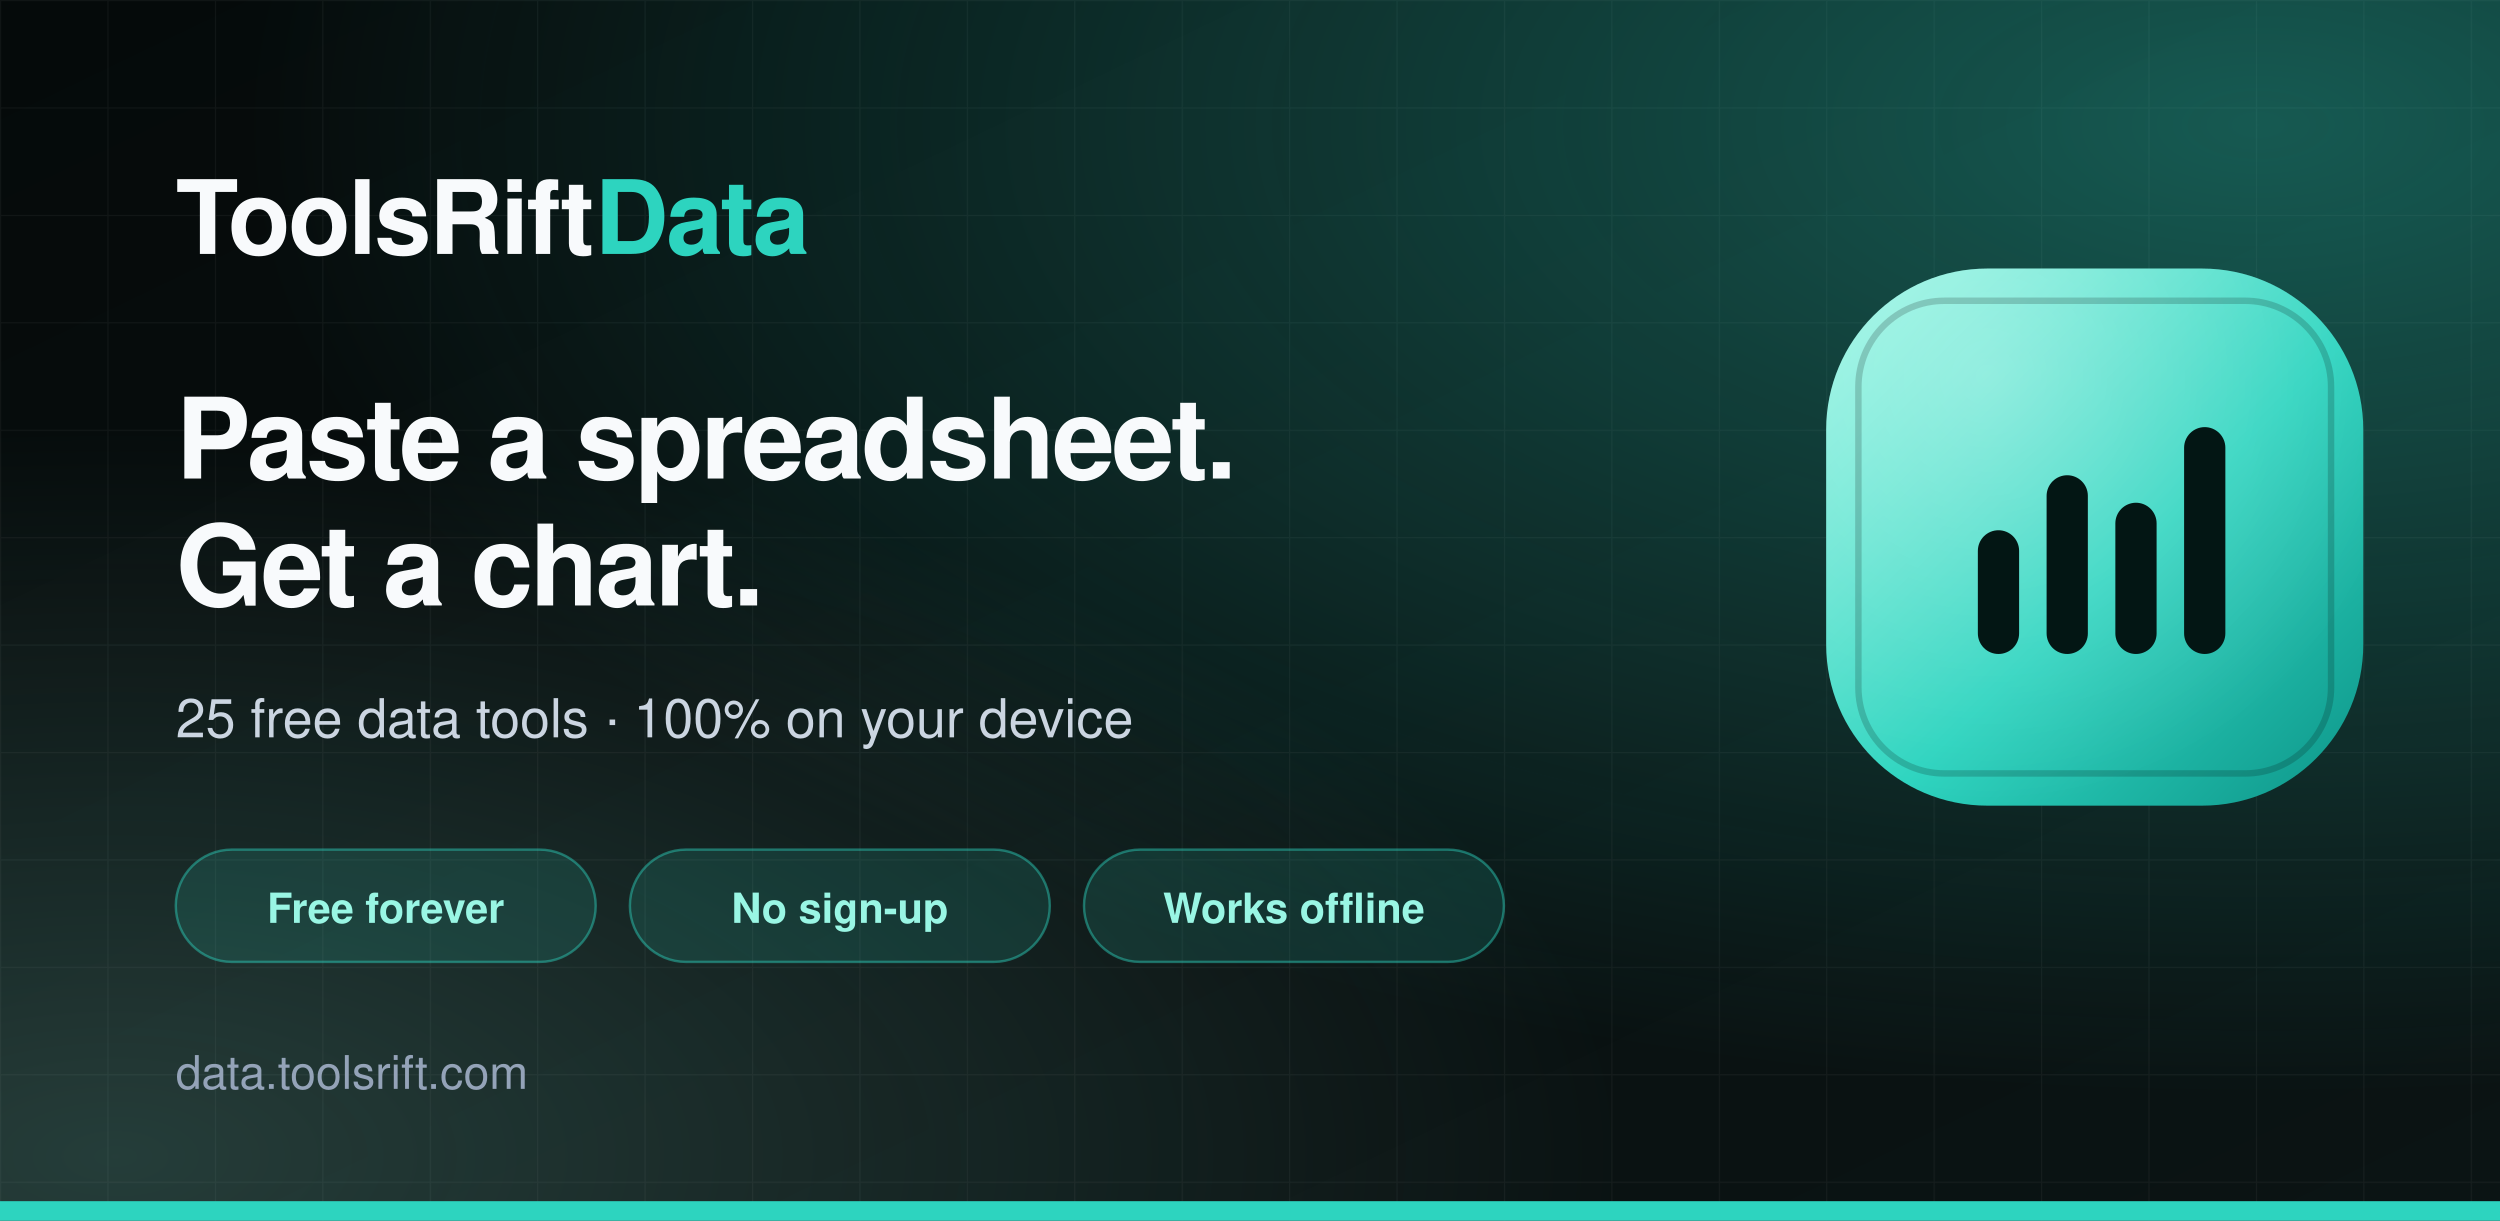
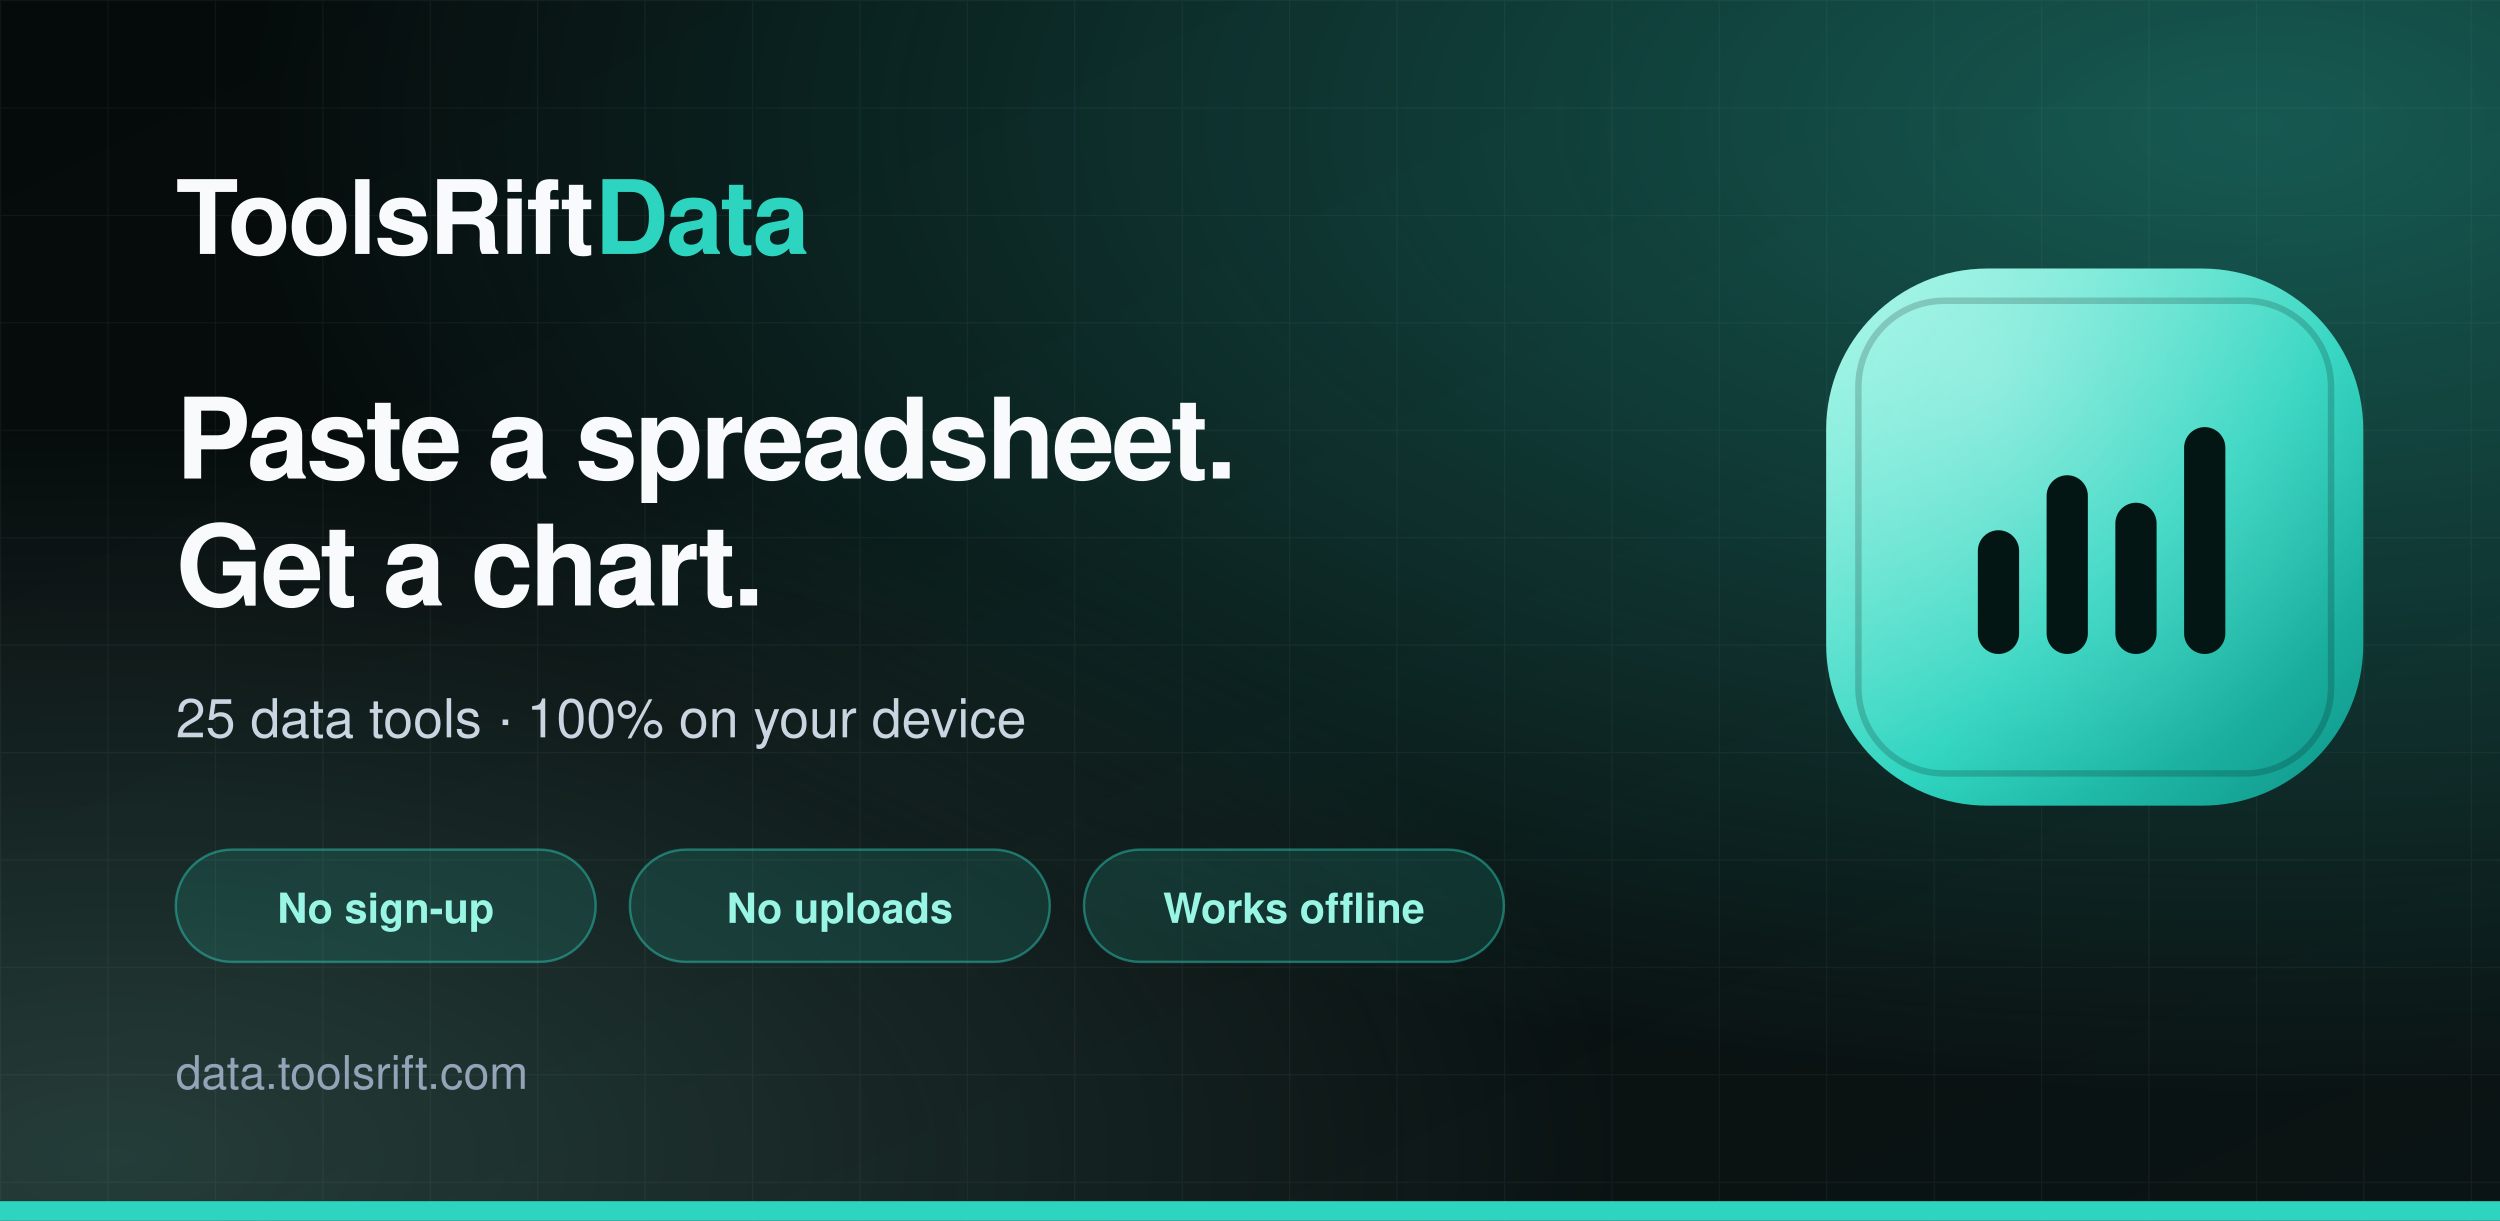
<svg xmlns="http://www.w3.org/2000/svg" viewBox="0 0 1024 500" width="1024" height="500">
  <defs>
    <linearGradient id="fbg" x1="0" y1="0" x2="1" y2="1">
      <stop offset="0" stop-color="#050A0A" />
      <stop offset="1" stop-color="#0B1414" />
    </linearGradient>
    <radialGradient id="fglow" cx="0.9" cy="0.1" r="0.8">
      <stop offset="0" stop-color="#2DD4BF" stop-opacity="0.38" />
      <stop offset="1" stop-color="#2DD4BF" stop-opacity="0" />
    </radialGradient>
    <radialGradient id="fglow2" cx="0.05" cy="0.95" r="0.6">
      <stop offset="0" stop-color="#99F6E4" stop-opacity="0.2" />
      <stop offset="1" stop-color="#99F6E4" stop-opacity="0" />
    </radialGradient>
    <pattern id="fgrid" width="44" height="44" patternUnits="userSpaceOnUse">
      <path d="M44 0H0v44" fill="none" stroke="#fff" stroke-opacity="0.045" />
    </pattern>
  </defs>
  <rect width="1024" height="500" fill="url(#fbg)" />
  <rect width="1024" height="500" fill="url(#fgrid)" />
  <rect width="1024" height="500" fill="url(#fglow)" />
  <rect width="1024" height="500" fill="url(#fglow2)" />
  <g transform="translate(748 110)">
    <defs>
      <linearGradient id="fg-g" x1="0" y1="0" x2="1" y2="1">
        <stop offset="0" stop-color="#99F6E4" />
        <stop offset="0.55" stop-color="#2DD4BF" />
        <stop offset="1" stop-color="#0D9488" />
      </linearGradient>
      <radialGradient id="fg-hl" cx="0.3" cy="0.2" r="0.8">
        <stop offset="0" stop-color="#fff" stop-opacity="0.28" />
        <stop offset="1" stop-color="#fff" stop-opacity="0" />
      </radialGradient>
      <clipPath id="fg-c">
        <rect width="220" height="220" rx="66.0" />
      </clipPath>
    </defs>
    <g clip-path="url(#fg-c)">
      <rect width="220" height="220" fill="url(#fg-g)" />
      <rect width="220" height="220" fill="url(#fg-hl)" />
      <rect x="13.2" y="13.2" width="193.6" height="193.6" rx="35.2" fill="none" stroke="#050A0A" stroke-opacity="0.18" stroke-width="2.64" />
    </g>
    <g transform="translate(39.60 39.60) scale(1.408)" color="#031614">
      <path d="M22 78V54M42 78V38M62 78V46M82 78V24" stroke="currentColor" stroke-width="12" stroke-linecap="round" fill="none" />
    </g>
  </g>
  <text x="72" y="104" font-family="Sora, 'Segoe UI', system-ui, -apple-system, Helvetica, Arial, sans-serif" font-weight="800" font-size="42" letter-spacing="-1" fill="#F8FAFC">ToolsRift<tspan fill="#2DD4BF"> Data</tspan>
  </text>
  <text x="72" y="196" font-family="Sora, 'Segoe UI', system-ui, -apple-system, Helvetica, Arial, sans-serif" font-weight="800" font-size="46" letter-spacing="-1.2" fill="#F8FAFC">Paste a spreadsheet.</text>
  <text x="72" y="248" font-family="Sora, 'Segoe UI', system-ui, -apple-system, Helvetica, Arial, sans-serif" font-weight="800" font-size="46" letter-spacing="-1.2" fill="#F8FAFC">Get a chart.</text>
-   <text x="72" y="302" font-family="Sora, 'Segoe UI', system-ui, -apple-system, Helvetica, Arial, sans-serif" font-weight="500" font-size="22" fill="#CBD5E1">25 free data tools · 100% on your device</text>
+   <text x="72" y="302" font-family="Sora, 'Segoe UI', system-ui, -apple-system, Helvetica, Arial, sans-serif" font-weight="500" font-size="22" fill="#CBD5E1">25 data tools · 100% on your device</text>
  <g transform="translate(72 348)">
    <rect x="0" y="0" width="172" height="46" rx="23" fill="#2DD4BF" fill-opacity="0.14" stroke="#2DD4BF" stroke-opacity="0.45" />
-     <text x="86" y="30" text-anchor="middle" font-family="Sora, 'Segoe UI', system-ui, -apple-system, Helvetica, Arial, sans-serif" font-weight="700" font-size="17" fill="#99F6E4">Free forever</text>
+     <text x="86" y="30" text-anchor="middle" font-family="Sora, 'Segoe UI', system-ui, -apple-system, Helvetica, Arial, sans-serif" font-weight="700" font-size="17" fill="#99F6E4">No sign-up</text>
    <rect x="186" y="0" width="172" height="46" rx="23" fill="#2DD4BF" fill-opacity="0.14" stroke="#2DD4BF" stroke-opacity="0.45" />
-     <text x="272" y="30" text-anchor="middle" font-family="Sora, 'Segoe UI', system-ui, -apple-system, Helvetica, Arial, sans-serif" font-weight="700" font-size="17" fill="#99F6E4">No sign-up</text>
+     <text x="272" y="30" text-anchor="middle" font-family="Sora, 'Segoe UI', system-ui, -apple-system, Helvetica, Arial, sans-serif" font-weight="700" font-size="17" fill="#99F6E4">No uploads</text>
    <rect x="372" y="0" width="172" height="46" rx="23" fill="#2DD4BF" fill-opacity="0.14" stroke="#2DD4BF" stroke-opacity="0.45" />
    <text x="458" y="30" text-anchor="middle" font-family="Sora, 'Segoe UI', system-ui, -apple-system, Helvetica, Arial, sans-serif" font-weight="700" font-size="17" fill="#99F6E4">Works offline</text>
  </g>
  <text x="72" y="446" font-family="Sora, 'Segoe UI', system-ui, -apple-system, Helvetica, Arial, sans-serif" font-weight="500" font-size="19" fill="#94A3B8">data.toolsrift.com</text>
  <rect x="0" y="492" width="1024" height="8" fill="#2DD4BF" />
</svg>
